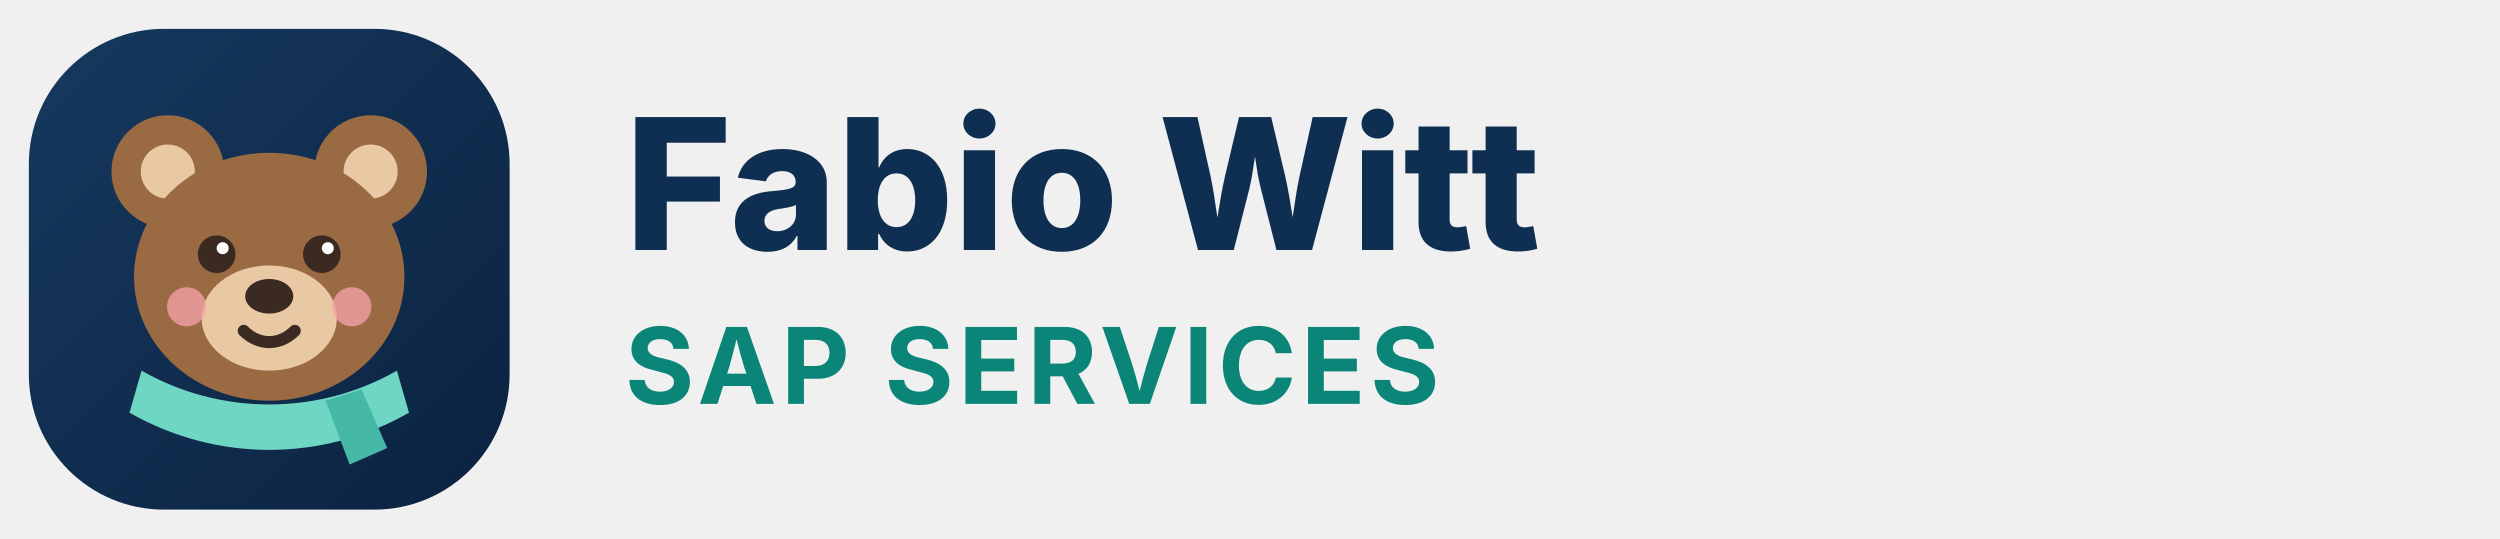
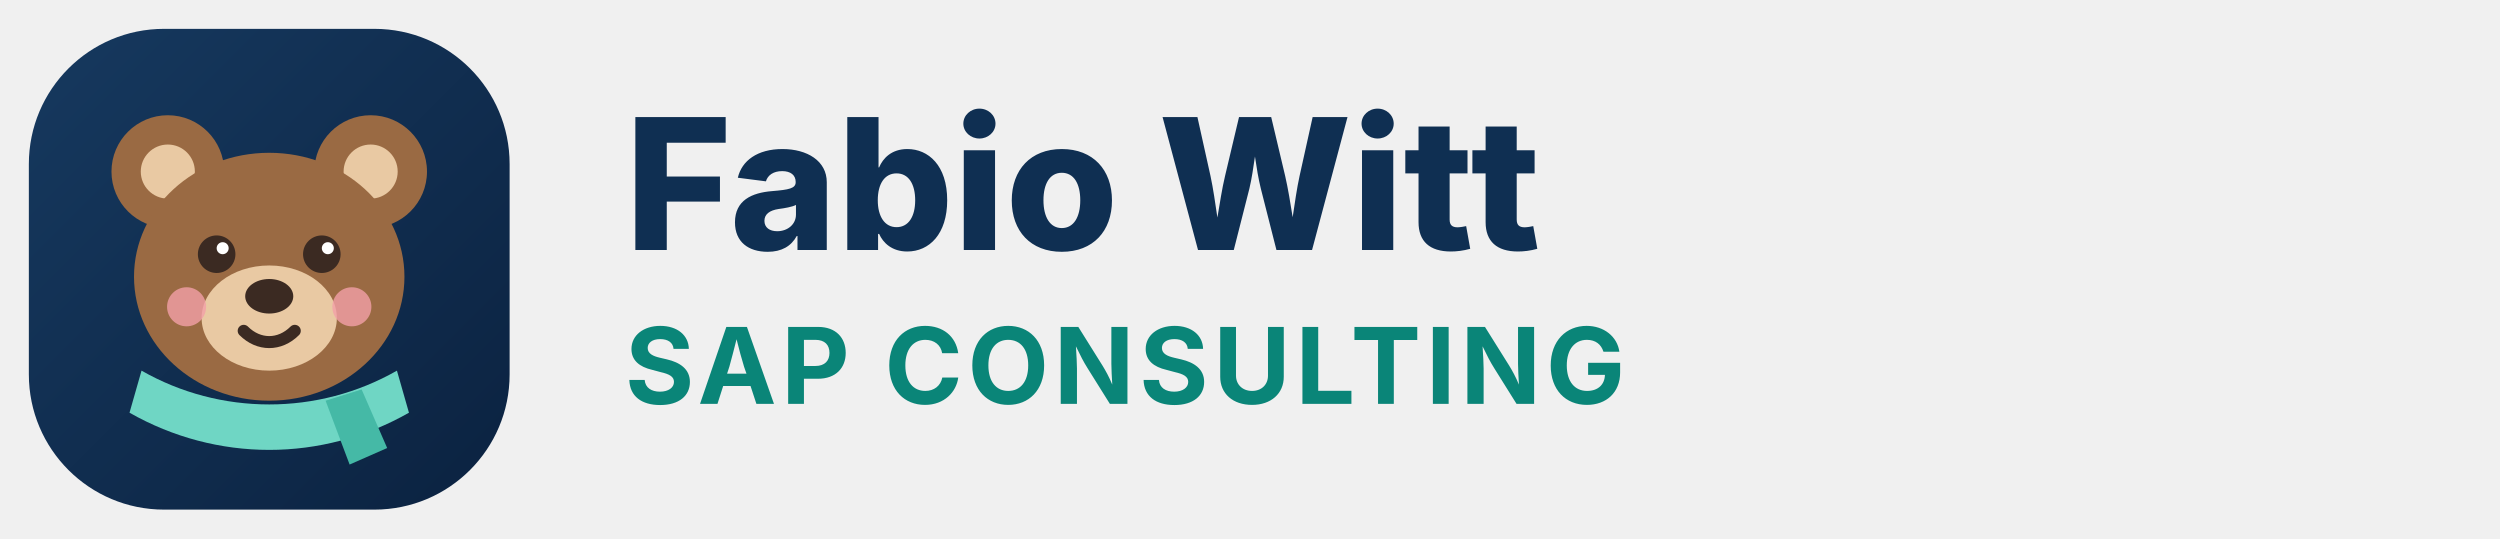
- <svg xmlns="http://www.w3.org/2000/svg" width="260" height="56" viewBox="0 0 260 56" role="img" aria-label="Fabio Witt SAP Services">
+ <svg xmlns="http://www.w3.org/2000/svg" width="260" height="56" viewBox="0 0 260 56" role="img" aria-label="Fabio Witt SAP Consulting">
  <svg x="3.0" y="3.0" width="50" height="50" viewBox="0 0 64 64">
    <defs>
      <linearGradient id="fb-bg-d" x1="0" y1="0" x2="1" y2="1">
        <stop offset="0" stop-color="#16395f" />
        <stop offset="1" stop-color="#0b2240" />
      </linearGradient>
    </defs>
    <rect width="64" height="64" rx="18" fill="url(#fb-bg-d)" />
    <circle cx="18.5" cy="19" r="7.5" fill="#9A6A43" />
    <circle cx="45.5" cy="19" r="7.5" fill="#9A6A43" />
    <circle cx="18.5" cy="19" r="3.6" fill="#E9C9A3" />
    <circle cx="45.5" cy="19" r="3.6" fill="#E9C9A3" />
    <ellipse cx="32" cy="33" rx="18" ry="16.5" fill="#9A6A43" />
    <path d="M15 45.5c10.5 6 23.5 6 34 0l1.6 5.6c-11.6 6.6-25.6 6.6-37.2 0z" fill="#6fd6c4" />
    <path d="M39.5 49.5l3.2 8.5 5-2.2-3.4-7.8z" fill="#45b9a6" />
    <ellipse cx="32" cy="38.5" rx="9" ry="7" fill="#E9C9A3" />
    <circle cx="21" cy="37" r="2.6" fill="#F2A0A8" opacity=".8" />
    <circle cx="43" cy="37" r="2.6" fill="#F2A0A8" opacity=".8" />
    <circle cx="25" cy="30" r="2.5" fill="#3B2A22" />
    <circle cx="39" cy="30" r="2.5" fill="#3B2A22" />
    <circle cx="25.8" cy="29.2" r=".8" fill="#fff" />
    <circle cx="39.8" cy="29.2" r=".8" fill="#fff" />
    <ellipse cx="32" cy="35.6" rx="3.2" ry="2.3" fill="#3B2A22" />
    <path d="M28.6 40.2c2 2 4.8 2 6.8 0" fill="none" stroke="#3B2A22" stroke-width="1.6" stroke-linecap="round" />
  </svg>
  <text x="65.0" y="26.0" font-family="Inter,Segoe UI,Helvetica,Arial,sans-serif" font-size="19" font-weight="800" fill="#0f2f52">Fabio Witt</text>
-   <text x="65.0" y="42.0" font-family="Inter,Segoe UI,Helvetica,Arial,sans-serif" font-size="11" font-weight="700" letter-spacing=".5" fill="#0a8578">SAP SERVICES</text>
+   <text x="65.0" y="42.0" font-family="Inter,Segoe UI,Helvetica,Arial,sans-serif" font-size="11" font-weight="700" letter-spacing=".5" fill="#0a8578">SAP CONSULTING</text>
</svg>
